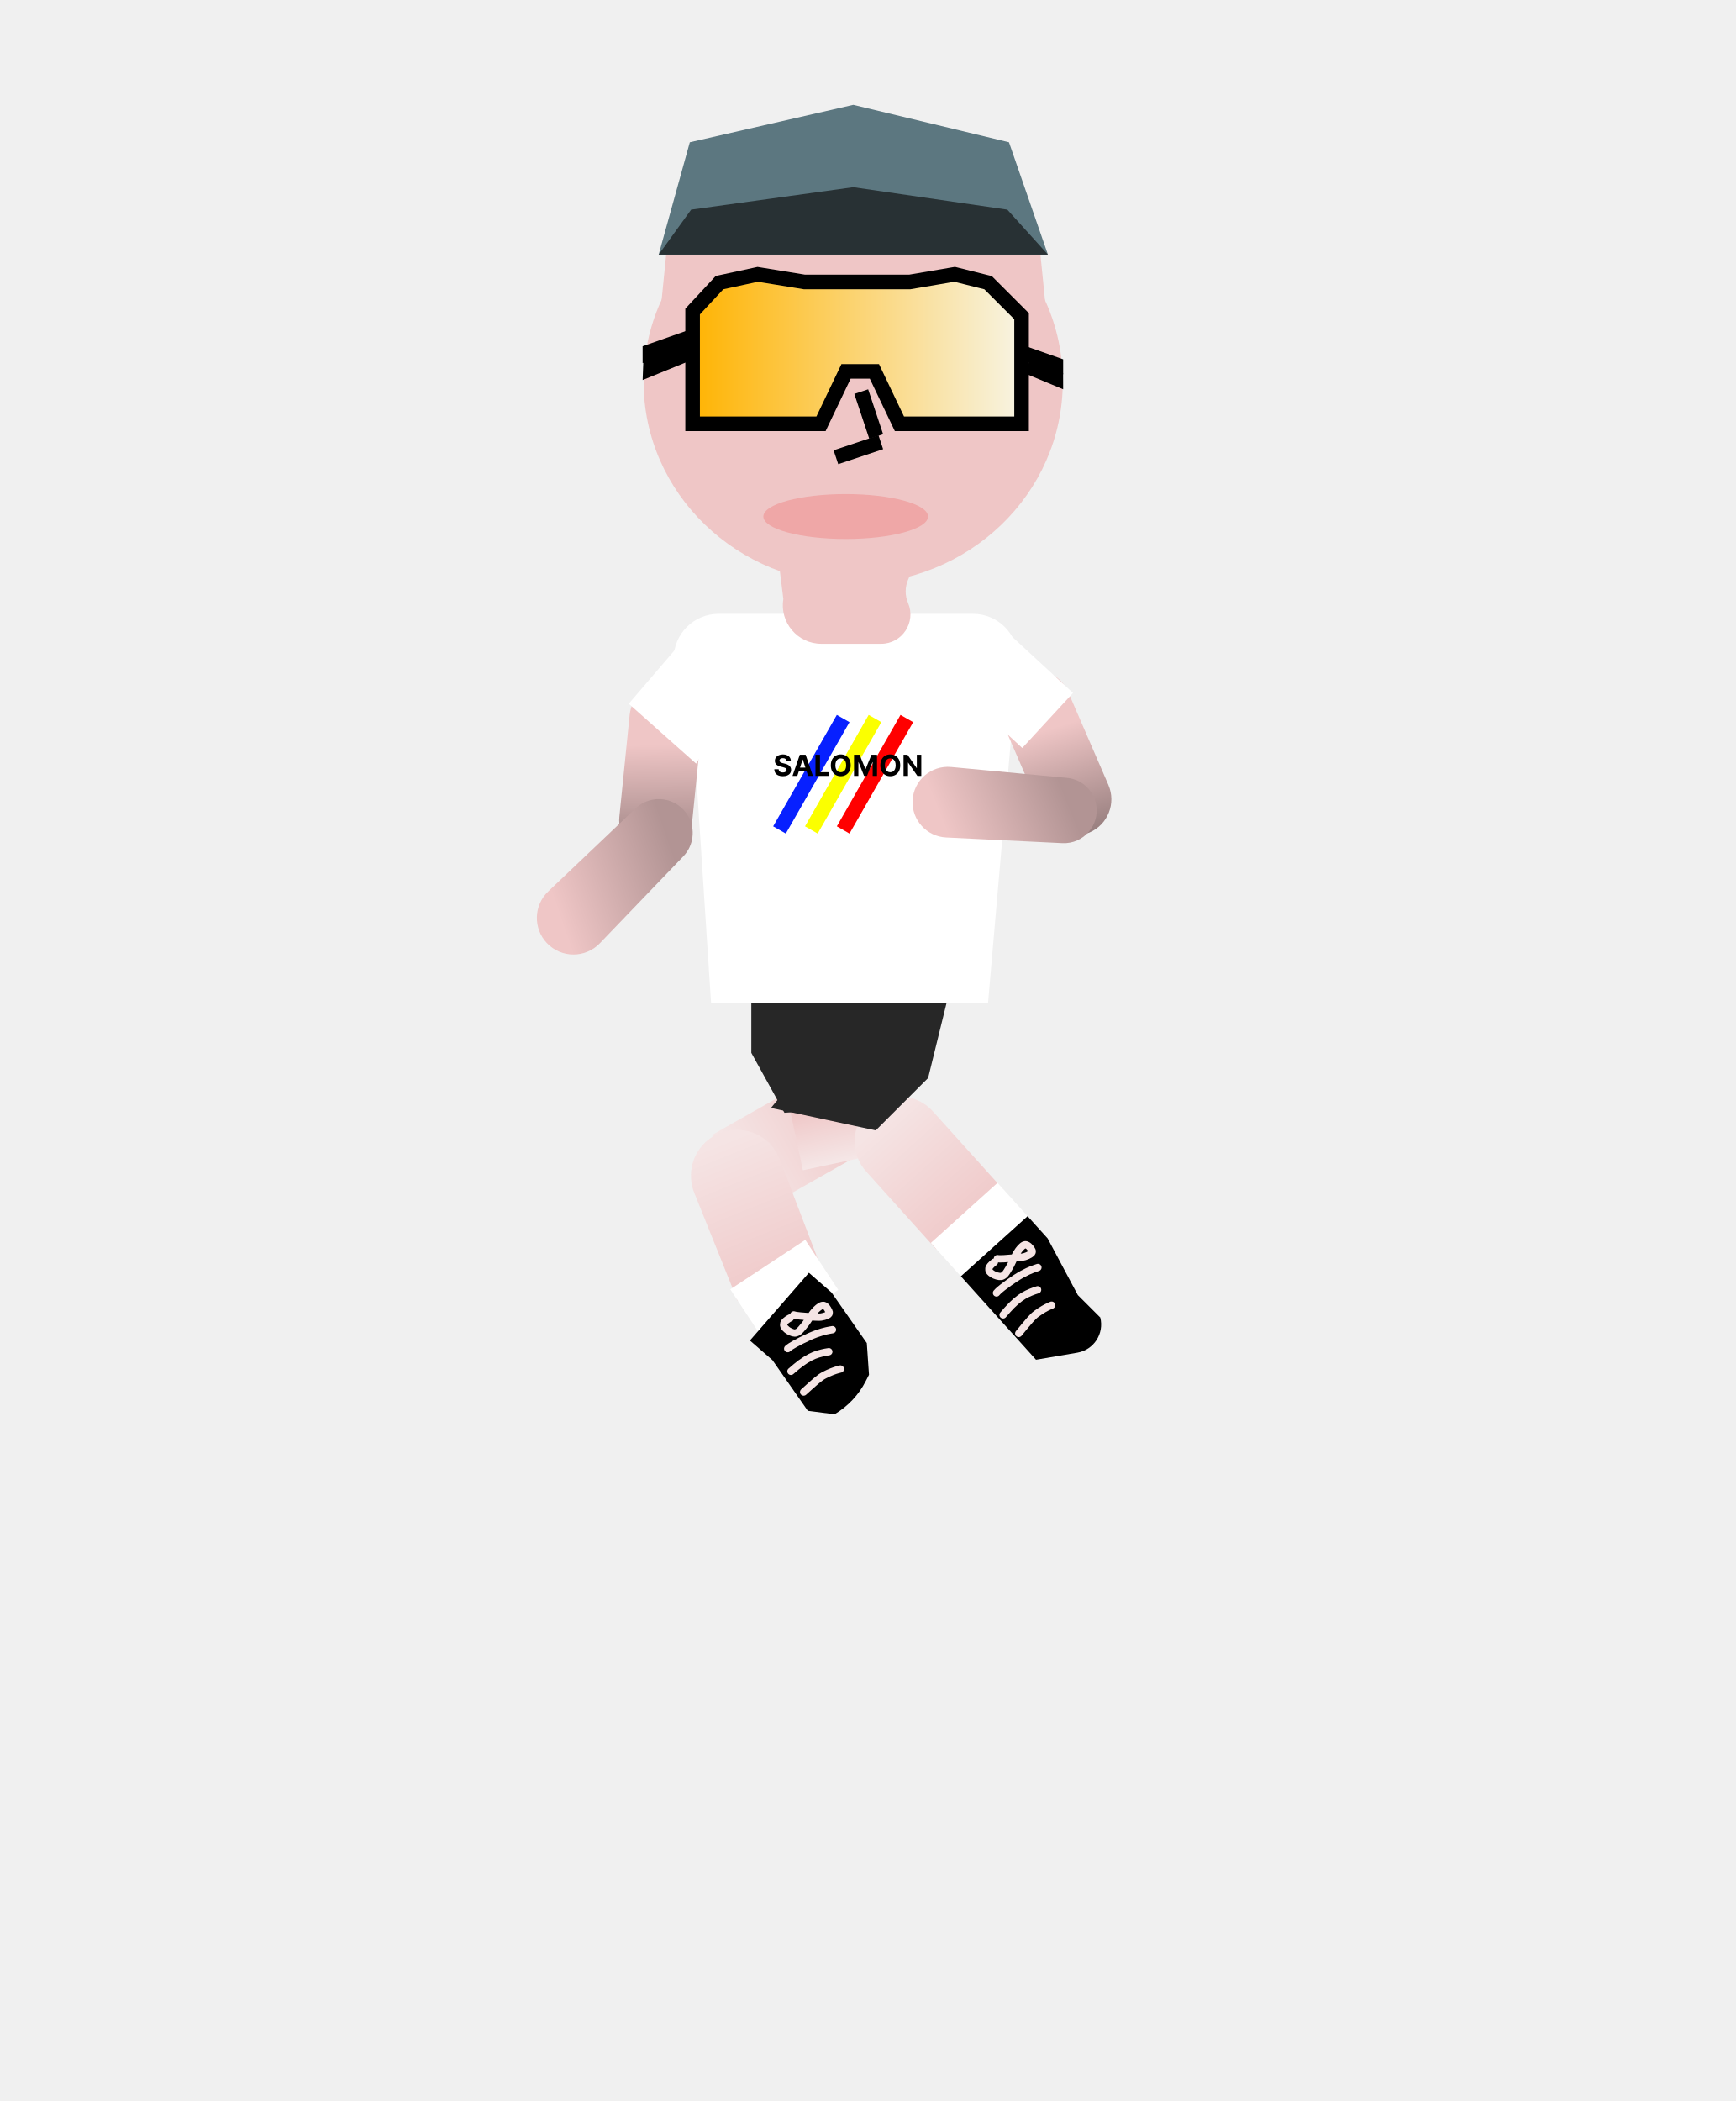
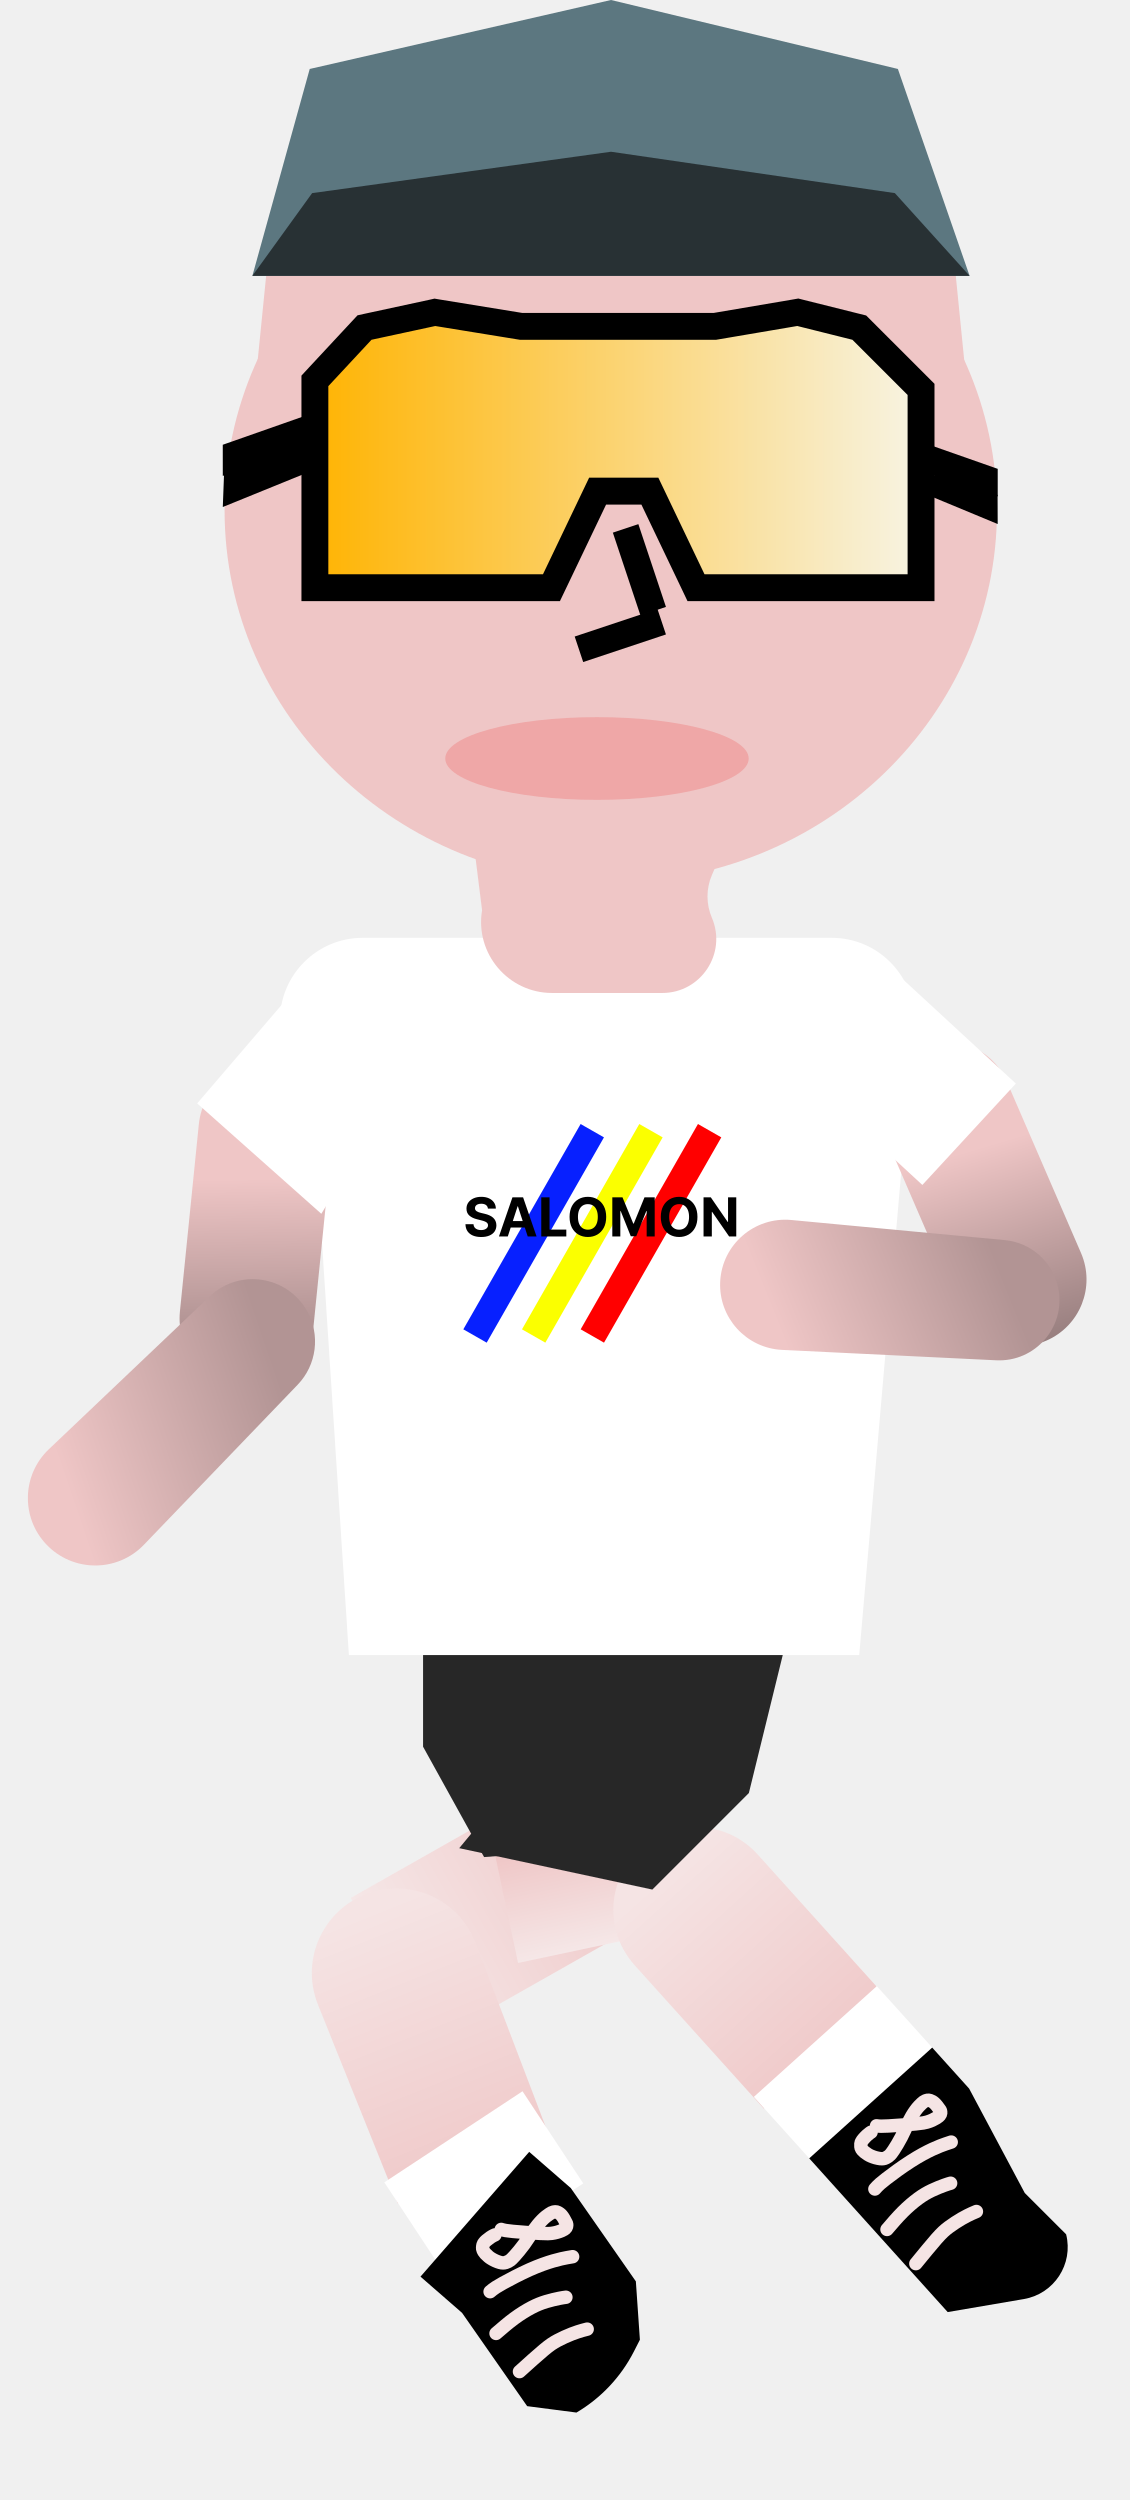
- <svg xmlns="http://www.w3.org/2000/svg" width="119" height="144" viewBox="0 0 119 144" fill="none">
-   <path d="M69.781 45.151C69.781 43.451 68.402 42.072 66.702 42.072H49.257C47.557 42.072 46.178 43.451 46.178 45.151C46.178 46.851 47.557 48.229 49.257 48.229H66.702C68.402 48.229 69.781 46.851 69.781 45.151Z" fill="white" />
-   <rect width="6.157" height="9.997" transform="matrix(-0.49294 -0.870064 -0.870064 0.49294 60.5442 78.2168)" fill="url(#paint0_linear_166_1121)" />
-   <rect width="6.157" height="4.105" transform="matrix(-0.978148 0.207912 0.207912 0.978148 60.2053 74.9121)" fill="url(#paint1_linear_166_1121)" />
-   <path d="M63.948 76.17C62.81 74.907 60.863 74.805 59.6 75.943C58.337 77.081 58.235 79.028 59.373 80.291L64.18 85.628L68.755 81.508L63.948 76.17Z" fill="url(#paint2_linear_166_1121)" />
-   <path d="M53.454 79.462C52.9 78.009 51.367 77.178 49.847 77.507C47.941 77.92 46.865 79.948 47.592 81.758L50.562 89.15L56.277 86.86L53.454 79.462Z" fill="url(#paint3_linear_166_1121)" />
-   <path d="M65.135 67.728L58.587 69.001L52.847 75.938L60.031 77.477L63.622 73.886L65.135 67.728Z" fill="#272727" />
-   <path d="M60.443 72.162L60.443 68.056L51.502 66.004L51.502 72.162L53.773 76.268L60.442 75.755L56.439 71.835L60.443 72.162Z" fill="#272727" />
-   <path d="M69.781 45.152H47.205L48.744 68.754H50.277H66.695H67.728L69.781 45.152Z" fill="white" />
-   <line x1="57.798" y1="49.248" x2="53.434" y2="56.884" stroke="#0720FF" />
-   <line x1="62.163" y1="49.248" x2="57.799" y2="56.884" stroke="#FF0000" />
-   <line x1="59.981" y1="49.248" x2="55.617" y2="56.884" stroke="#FBFF00" />
-   <path d="M53.916 52.145C53.91 52.088 53.886 52.044 53.843 52.012C53.799 51.98 53.741 51.964 53.667 51.964C53.617 51.964 53.575 51.971 53.54 51.986C53.505 51.999 53.479 52.019 53.46 52.043C53.442 52.068 53.433 52.096 53.433 52.127C53.432 52.153 53.438 52.176 53.45 52.195C53.462 52.215 53.479 52.231 53.5 52.246C53.522 52.259 53.546 52.271 53.574 52.282C53.602 52.292 53.632 52.3 53.664 52.307L53.794 52.339C53.858 52.353 53.916 52.372 53.969 52.395C54.022 52.419 54.068 52.448 54.107 52.483C54.146 52.517 54.176 52.558 54.197 52.605C54.219 52.652 54.23 52.706 54.23 52.766C54.23 52.855 54.207 52.932 54.162 52.998C54.118 53.063 54.053 53.113 53.969 53.149C53.885 53.184 53.784 53.202 53.666 53.202C53.548 53.202 53.446 53.184 53.359 53.148C53.272 53.112 53.205 53.059 53.156 52.989C53.108 52.917 53.082 52.83 53.08 52.725H53.377C53.381 52.774 53.395 52.815 53.419 52.847C53.444 52.879 53.478 52.904 53.519 52.92C53.562 52.936 53.609 52.944 53.662 52.944C53.714 52.944 53.759 52.937 53.798 52.922C53.837 52.907 53.867 52.886 53.888 52.858C53.909 52.831 53.92 52.8 53.92 52.765C53.92 52.733 53.91 52.705 53.891 52.683C53.872 52.661 53.844 52.642 53.807 52.626C53.771 52.611 53.726 52.596 53.673 52.584L53.514 52.544C53.392 52.514 53.295 52.467 53.224 52.404C53.153 52.34 53.118 52.255 53.118 52.148C53.118 52.059 53.141 51.983 53.188 51.917C53.236 51.851 53.302 51.8 53.385 51.763C53.468 51.726 53.563 51.707 53.669 51.707C53.777 51.707 53.871 51.726 53.952 51.763C54.033 51.8 54.096 51.851 54.141 51.917C54.186 51.983 54.209 52.059 54.21 52.145H53.916ZM54.655 53.182H54.325L54.827 51.727H55.224L55.725 53.182H55.395L55.031 52.059H55.02L54.655 53.182ZM54.634 52.61H55.413V52.85H54.634V52.61ZM55.9 53.182V51.727H56.208V52.928H56.831V53.182H55.9ZM58.315 52.454C58.315 52.613 58.285 52.748 58.225 52.859C58.165 52.971 58.084 53.056 57.98 53.114C57.878 53.172 57.762 53.202 57.634 53.202C57.505 53.202 57.389 53.172 57.286 53.114C57.183 53.055 57.102 52.97 57.042 52.858C56.983 52.747 56.953 52.612 56.953 52.454C56.953 52.296 56.983 52.161 57.042 52.05C57.102 51.938 57.183 51.853 57.286 51.795C57.389 51.737 57.505 51.707 57.634 51.707C57.762 51.707 57.878 51.737 57.98 51.795C58.084 51.853 58.165 51.938 58.225 52.05C58.285 52.161 58.315 52.296 58.315 52.454ZM58.003 52.454C58.003 52.352 57.988 52.265 57.957 52.194C57.927 52.124 57.884 52.07 57.828 52.034C57.773 51.998 57.708 51.979 57.634 51.979C57.559 51.979 57.495 51.998 57.439 52.034C57.384 52.07 57.341 52.124 57.31 52.194C57.28 52.265 57.264 52.352 57.264 52.454C57.264 52.557 57.28 52.644 57.31 52.714C57.341 52.785 57.384 52.838 57.439 52.875C57.495 52.911 57.559 52.929 57.634 52.929C57.708 52.929 57.773 52.911 57.828 52.875C57.884 52.838 57.927 52.785 57.957 52.714C57.988 52.644 58.003 52.557 58.003 52.454ZM58.543 51.727H58.922L59.322 52.704H59.34L59.74 51.727H60.119V53.182H59.821V52.235H59.809L59.433 53.175H59.229L58.853 52.231H58.841V53.182H58.543V51.727ZM61.709 52.454C61.709 52.613 61.679 52.748 61.619 52.859C61.559 52.971 61.478 53.056 61.375 53.114C61.272 53.172 61.157 53.202 61.028 53.202C60.899 53.202 60.783 53.172 60.68 53.114C60.578 53.055 60.496 52.97 60.437 52.858C60.377 52.747 60.347 52.612 60.347 52.454C60.347 52.296 60.377 52.161 60.437 52.05C60.496 51.938 60.578 51.853 60.68 51.795C60.783 51.737 60.899 51.707 61.028 51.707C61.157 51.707 61.272 51.737 61.375 51.795C61.478 51.853 61.559 51.938 61.619 52.05C61.679 52.161 61.709 52.296 61.709 52.454ZM61.398 52.454C61.398 52.352 61.382 52.265 61.351 52.194C61.321 52.124 61.278 52.07 61.223 52.034C61.167 51.998 61.103 51.979 61.028 51.979C60.954 51.979 60.889 51.998 60.834 52.034C60.778 52.07 60.735 52.124 60.704 52.194C60.674 52.265 60.659 52.352 60.659 52.454C60.659 52.557 60.674 52.644 60.704 52.714C60.735 52.785 60.778 52.838 60.834 52.875C60.889 52.911 60.954 52.929 61.028 52.929C61.103 52.929 61.167 52.911 61.223 52.875C61.278 52.838 61.321 52.785 61.351 52.714C61.382 52.644 61.398 52.557 61.398 52.454ZM63.154 51.727V53.182H62.888L62.255 52.266H62.245V53.182H61.937V51.727H62.207L62.835 52.642H62.848V51.727H63.154Z" fill="black" />
-   <path d="M63.446 36.941H53.184L53.697 41.046C53.429 42.658 54.671 44.125 56.305 44.125H60.399C61.842 44.125 62.814 42.65 62.246 41.324C62.029 40.819 62.029 40.247 62.246 39.742L63.446 36.941Z" fill="#EFC6C6" />
-   <path d="M71.32 17.445H45.665L45.152 22.576H71.833L71.32 17.445Z" fill="#EFC6C6" />
-   <ellipse cx="14.367" cy="13.853" rx="14.367" ry="13.853" transform="matrix(-1 0 0 1 72.8527 12.3145)" fill="#EFC6C6" />
-   <path d="M47.478 29.048H56.279L56.414 28.764L57.995 25.456H59.94L61.52 28.764L61.656 29.048H70.028V21.671L67.731 19.374L67.597 19.341L65.544 18.827L65.443 18.802L65.339 18.819L62.362 19.325H55.144L52.034 18.819L51.942 18.804L51.849 18.824L49.477 19.337L49.323 19.37L49.216 19.485L47.611 21.211L47.478 21.355V29.048Z" fill="url(#paint4_linear_166_1121)" stroke="black" />
-   <path d="M72.879 24.627L69.964 23.602L69.634 24.574L72.879 25.653L72.879 24.627Z" fill="black" />
-   <path d="M72.875 25.597L70.598 24.625L70.268 25.597L72.879 26.68L72.875 25.597Z" fill="black" />
-   <path d="M44.051 23.731L47.344 22.573L47.717 23.671L44.052 24.89L44.051 23.731Z" fill="black" />
-   <path d="M44.099 24.809L46.971 23.61L47.343 24.708L44.052 26.047L44.099 24.809Z" fill="black" />
-   <line y1="-0.5" x2="3.245" y2="-0.5" transform="matrix(0.316228 0.948683 0.948683 -0.316228 59.5114 26.6836)" stroke="black" />
-   <line y1="-0.5" x2="3.245" y2="-0.5" transform="matrix(-0.948683 0.316228 0.316228 0.948683 60.5378 30.7871)" stroke="black" />
-   <ellipse cx="5.644" cy="1.539" rx="5.644" ry="1.539" transform="matrix(-1 0 0 1 63.6164 33.8633)" fill="#EFA7A7" />
-   <path d="M69.165 9.751L58.492 7.186L47.286 9.751L45.152 17.447H71.833L69.165 9.751Z" fill="#5C7780" />
-   <path d="M69.053 14.369L58.492 12.83L47.376 14.369L45.152 17.448H71.833L69.053 14.369Z" fill="#283134" />
-   <rect width="6.157" height="4.105" transform="matrix(-0.743028 0.66926 0.66926 0.743028 68.382 81.0684)" fill="white" />
-   <path d="M71.816 84.88L70.442 83.356L65.867 87.476L67.241 89.001L71.018 93.195L73.852 92.711C74.977 92.519 75.701 91.41 75.424 90.302L73.885 88.765L71.816 84.88Z" fill="black" />
-   <path d="M72.087 89.454C72.043 89.471 72 89.489 71.914 89.528C71.828 89.567 71.701 89.628 71.545 89.718C71.39 89.807 71.21 89.924 71.061 90.035C70.912 90.145 70.801 90.245 70.605 90.468C70.408 90.691 70.129 91.033 69.834 91.392" stroke="#F5E4E4" stroke-width="0.5" stroke-linecap="round" />
-   <path d="M71.127 88.401C71.069 88.418 71.01 88.434 70.891 88.478C70.771 88.521 70.592 88.591 70.424 88.671C70.256 88.751 70.104 88.839 69.924 88.97C69.745 89.101 69.542 89.273 69.345 89.471C69.147 89.668 68.961 89.887 68.761 90.12" stroke="#F5E4E4" stroke-width="0.5" stroke-linecap="round" />
-   <path d="M71.149 86.87C71.099 86.886 71.049 86.902 70.942 86.94C70.836 86.977 70.674 87.035 70.454 87.137C70.235 87.239 69.962 87.382 69.641 87.588C69.32 87.794 68.96 88.057 68.738 88.229C68.515 88.401 68.442 88.475 68.394 88.524C68.347 88.573 68.329 88.594 68.31 88.617" stroke="#F5E4E4" stroke-width="0.5" stroke-linecap="round" />
-   <path d="M68.373 86.266C68.384 86.267 68.395 86.269 68.436 86.274C68.476 86.279 68.546 86.286 68.814 86.272C69.081 86.257 69.544 86.221 69.821 86.194C70.098 86.167 70.175 86.15 70.247 86.129C70.319 86.108 70.382 86.084 70.443 86.056C70.504 86.028 70.56 85.998 70.602 85.972C70.672 85.928 70.705 85.895 70.723 85.874C70.767 85.82 70.763 85.763 70.751 85.713C70.748 85.701 70.743 85.693 70.719 85.658C70.695 85.624 70.65 85.562 70.613 85.516C70.576 85.47 70.548 85.441 70.52 85.416C70.468 85.37 70.412 85.342 70.36 85.324C70.288 85.299 70.241 85.32 70.174 85.345C70.148 85.355 70.114 85.38 70.054 85.433C69.994 85.487 69.91 85.571 69.821 85.693C69.731 85.816 69.638 85.975 69.552 86.146C69.467 86.317 69.392 86.496 69.296 86.682C69.2 86.868 69.085 87.055 69.009 87.17C68.933 87.285 68.9 87.322 68.875 87.348C68.836 87.389 68.786 87.421 68.721 87.456C68.689 87.473 68.656 87.481 68.623 87.487C68.589 87.492 68.555 87.492 68.505 87.486C68.456 87.48 68.393 87.468 68.332 87.451C68.271 87.434 68.215 87.412 68.17 87.394C68.125 87.374 68.093 87.358 68.051 87.332C68.01 87.306 67.959 87.271 67.924 87.243C67.867 87.198 67.837 87.156 67.816 87.123C67.786 87.078 67.783 87.002 67.789 86.928C67.79 86.906 67.802 86.88 67.817 86.852C67.832 86.824 67.852 86.794 67.887 86.754C67.922 86.713 67.971 86.661 68.016 86.62C68.061 86.579 68.1 86.549 68.124 86.532C68.149 86.514 68.159 86.508 68.168 86.503" stroke="#F5E4E4" stroke-width="0.5" stroke-linecap="round" />
-   <rect width="6.157" height="4.105" transform="matrix(-0.834958 0.550313 0.550313 0.834958 55.2019 84.9805)" fill="white" />
-   <path d="M56.998 88.583L55.45 87.234L51.406 91.877L52.953 93.225L55.374 96.695L57.208 96.932C58.121 96.395 58.862 95.608 59.344 94.664L59.568 94.225L59.419 92.053L56.998 88.583Z" fill="black" />
-   <path d="M57.607 93.83C57.561 93.841 57.516 93.851 57.425 93.877C57.334 93.903 57.199 93.944 57.032 94.01C56.865 94.075 56.669 94.163 56.506 94.25C56.342 94.337 56.217 94.42 55.989 94.61C55.761 94.801 55.435 95.097 55.089 95.409" stroke="#F5E4E4" stroke-width="0.5" stroke-linecap="round" />
-   <path d="M56.815 92.644C56.755 92.651 56.694 92.659 56.57 92.684C56.445 92.709 56.257 92.751 56.079 92.805C55.901 92.859 55.737 92.923 55.54 93.026C55.343 93.128 55.117 93.268 54.892 93.434C54.667 93.6 54.45 93.788 54.218 93.989" stroke="#F5E4E4" stroke-width="0.5" stroke-linecap="round" />
-   <path d="M57.065 91.134C57.013 91.143 56.961 91.151 56.85 91.172C56.739 91.193 56.571 91.226 56.338 91.294C56.106 91.361 55.815 91.463 55.467 91.618C55.119 91.773 54.723 91.979 54.477 92.116C54.232 92.253 54.148 92.315 54.094 92.356C54.04 92.397 54.018 92.416 53.996 92.435" stroke="#F5E4E4" stroke-width="0.5" stroke-linecap="round" />
-   <path d="M54.411 90.121C54.422 90.124 54.432 90.128 54.472 90.139C54.512 90.15 54.58 90.167 54.846 90.193C55.113 90.219 55.576 90.253 55.854 90.267C56.132 90.282 56.211 90.277 56.285 90.267C56.359 90.257 56.425 90.243 56.489 90.224C56.554 90.206 56.614 90.184 56.659 90.165C56.735 90.132 56.773 90.104 56.793 90.086C56.846 90.04 56.85 89.983 56.845 89.931C56.844 89.919 56.841 89.91 56.822 89.873C56.803 89.834 56.768 89.767 56.738 89.716C56.709 89.664 56.685 89.631 56.661 89.603C56.617 89.55 56.566 89.513 56.517 89.488C56.449 89.453 56.4 89.466 56.33 89.481C56.303 89.486 56.265 89.506 56.198 89.55C56.131 89.594 56.036 89.665 55.929 89.772C55.822 89.88 55.706 90.023 55.595 90.18C55.485 90.336 55.385 90.502 55.262 90.671C55.139 90.84 54.997 91.008 54.905 91.11C54.812 91.212 54.774 91.244 54.745 91.266C54.701 91.301 54.647 91.326 54.577 91.35C54.543 91.362 54.51 91.365 54.475 91.366C54.441 91.366 54.407 91.361 54.359 91.348C54.311 91.334 54.251 91.313 54.193 91.287C54.136 91.261 54.083 91.231 54.041 91.206C54 91.18 53.971 91.159 53.933 91.128C53.896 91.096 53.852 91.053 53.821 91.02C53.772 90.967 53.748 90.921 53.732 90.885C53.71 90.836 53.718 90.761 53.734 90.688C53.74 90.666 53.755 90.643 53.774 90.618C53.792 90.592 53.817 90.566 53.858 90.531C53.898 90.495 53.955 90.452 54.005 90.418C54.056 90.384 54.099 90.361 54.126 90.347C54.153 90.333 54.163 90.329 54.174 90.325" stroke="#F5E4E4" stroke-width="0.5" stroke-linecap="round" />
-   <rect x="72.236" y="45.15" width="11.902" height="4.958" rx="2.479" transform="rotate(66.5957 72.236 45.1504)" fill="url(#paint5_linear_166_1121)" />
-   <path d="M73.144 53.317C74.13 53.41 74.939 54.139 75.133 55.11C75.419 56.541 74.283 57.86 72.826 57.789L64.858 57.401C63.522 57.336 62.491 56.2 62.556 54.864C62.623 53.485 63.828 52.44 65.203 52.57L73.144 53.317Z" fill="url(#paint6_linear_166_1121)" />
-   <rect width="6.486" height="5.131" transform="matrix(-0.735019 -0.678046 -0.678046 0.735019 73.5554 47.4941)" fill="white" />
-   <rect width="12.004" height="5" rx="2.5" transform="matrix(-0.10054 0.994933 0.994933 0.10054 43.4128 46.5176)" fill="url(#paint7_linear_166_1121)" />
-   <path d="M46.837 58.698C47.547 57.959 47.688 56.842 47.184 55.95C46.442 54.635 44.66 54.368 43.565 55.409L37.582 61.097C36.578 62.051 36.538 63.638 37.492 64.642C38.477 65.678 40.127 65.682 41.117 64.652L46.837 58.698Z" fill="url(#paint8_linear_166_1121)" />
-   <path d="M47.461 43.145L43.1 48.233L47.718 52.338L51.31 46.443L47.461 43.145Z" fill="white" />
+ <svg xmlns="http://www.w3.org/2000/svg" width="42" height="93" viewBox="0 0 42 93" fill="none">
+   <path d="M34.016 37.965C34.016 36.265 32.638 34.887 30.937 34.887H13.492C11.792 34.887 10.414 36.265 10.414 37.965C10.414 39.666 11.792 41.044 13.492 41.044H30.937C32.638 41.044 34.016 39.666 34.016 37.965Z" fill="white" />
+   <rect width="6.157" height="9.997" transform="matrix(-0.49294 -0.870064 -0.870064 0.49294 24.7795 71.0312)" fill="url(#paint0_linear_166_1121)" />
+   <rect width="6.157" height="4.105" transform="matrix(-0.978148 0.207912 0.207912 0.978148 24.4406 67.7266)" fill="url(#paint1_linear_166_1121)" />
+   <path d="M28.183 68.985C27.045 67.721 25.099 67.62 23.835 68.757C22.572 69.895 22.47 71.842 23.608 73.105L28.415 78.443L32.99 74.322L28.183 68.985Z" fill="url(#paint2_linear_166_1121)" />
+   <path d="M17.69 72.276C17.135 70.823 15.602 69.993 14.082 70.322C12.177 70.735 11.101 72.763 11.828 74.572L14.797 81.964L20.512 79.674L17.69 72.276Z" fill="url(#paint3_linear_166_1121)" />
+   <path d="M29.37 60.543L22.823 61.816L17.083 68.752L24.267 70.292L27.858 66.7L29.37 60.543Z" fill="#272727" />
+   <path d="M24.679 64.977L24.679 60.871L15.738 58.818L15.738 64.977L18.008 69.083L24.678 68.57L20.675 64.649L24.679 64.977Z" fill="#272727" />
+   <path d="M34.016 37.967H11.44L12.979 61.569H14.512H30.931H31.963L34.016 37.967Z" fill="white" />
+   <line x1="22.033" y1="42.062" x2="17.67" y2="49.699" stroke="#0720FF" />
+   <line x1="26.398" y1="42.062" x2="22.035" y2="49.699" stroke="#FF0000" />
+   <line x1="24.216" y1="42.062" x2="19.852" y2="49.699" stroke="#FBFF00" />
+   <path d="M18.151 44.96C18.145 44.903 18.121 44.858 18.078 44.826C18.035 44.795 17.976 44.779 17.902 44.779C17.852 44.779 17.81 44.786 17.775 44.8C17.741 44.814 17.714 44.833 17.696 44.858C17.678 44.882 17.669 44.91 17.669 44.941C17.668 44.967 17.673 44.99 17.685 45.01C17.697 45.029 17.714 45.046 17.735 45.06C17.757 45.074 17.782 45.086 17.809 45.096C17.837 45.106 17.867 45.115 17.899 45.122L18.03 45.153C18.093 45.167 18.151 45.186 18.204 45.21C18.257 45.233 18.303 45.263 18.342 45.297C18.381 45.332 18.411 45.373 18.432 45.419C18.454 45.466 18.465 45.52 18.466 45.581C18.465 45.67 18.442 45.747 18.398 45.812C18.353 45.877 18.289 45.927 18.204 45.963C18.12 45.999 18.019 46.017 17.901 46.017C17.784 46.017 17.681 45.999 17.594 45.963C17.508 45.927 17.44 45.873 17.391 45.803C17.343 45.732 17.317 45.644 17.315 45.539H17.613C17.616 45.588 17.63 45.629 17.655 45.662C17.68 45.694 17.713 45.718 17.755 45.735C17.797 45.751 17.844 45.759 17.898 45.759C17.95 45.759 17.995 45.751 18.033 45.736C18.072 45.721 18.102 45.7 18.123 45.673C18.145 45.646 18.155 45.615 18.155 45.58C18.155 45.547 18.146 45.52 18.126 45.498C18.107 45.475 18.079 45.456 18.042 45.441C18.006 45.425 17.961 45.411 17.908 45.398L17.75 45.358C17.627 45.328 17.53 45.282 17.459 45.218C17.388 45.155 17.353 45.069 17.353 44.962C17.353 44.874 17.376 44.797 17.424 44.731C17.472 44.665 17.537 44.614 17.62 44.577C17.704 44.54 17.799 44.522 17.905 44.522C18.012 44.522 18.107 44.54 18.187 44.577C18.268 44.614 18.331 44.665 18.376 44.731C18.421 44.797 18.444 44.873 18.446 44.96H18.151ZM18.89 45.996H18.561L19.063 44.541H19.459L19.96 45.996H19.631L19.266 44.874H19.255L18.89 45.996ZM18.869 45.424H19.648V45.664H18.869V45.424ZM20.135 45.996V44.541H20.443V45.742H21.067V45.996H20.135ZM22.55 45.269C22.55 45.427 22.52 45.562 22.46 45.674C22.4 45.785 22.319 45.87 22.216 45.929C22.113 45.987 21.997 46.016 21.869 46.016C21.74 46.016 21.624 45.987 21.521 45.928C21.418 45.869 21.337 45.784 21.277 45.673C21.218 45.562 21.188 45.427 21.188 45.269C21.188 45.11 21.218 44.975 21.277 44.864C21.337 44.753 21.418 44.668 21.521 44.61C21.624 44.551 21.74 44.522 21.869 44.522C21.997 44.522 22.113 44.551 22.216 44.61C22.319 44.668 22.4 44.753 22.46 44.864C22.52 44.975 22.55 45.11 22.55 45.269ZM22.238 45.269C22.238 45.166 22.223 45.079 22.192 45.009C22.162 44.938 22.119 44.885 22.064 44.848C22.008 44.812 21.943 44.794 21.869 44.794C21.795 44.794 21.73 44.812 21.674 44.848C21.619 44.885 21.576 44.938 21.545 45.009C21.515 45.079 21.5 45.166 21.5 45.269C21.5 45.372 21.515 45.458 21.545 45.529C21.576 45.599 21.619 45.653 21.674 45.689C21.73 45.726 21.795 45.744 21.869 45.744C21.943 45.744 22.008 45.726 22.064 45.689C22.119 45.653 22.162 45.599 22.192 45.529C22.223 45.458 22.238 45.372 22.238 45.269ZM22.778 44.541H23.157L23.558 45.519H23.575L23.975 44.541H24.355V45.996H24.056V45.049H24.044L23.668 45.989H23.465L23.088 45.046H23.076V45.996H22.778V44.541ZM25.945 45.269C25.945 45.427 25.915 45.562 25.855 45.674C25.795 45.785 25.713 45.87 25.61 45.929C25.507 45.987 25.392 46.016 25.264 46.016C25.134 46.016 25.018 45.987 24.916 45.928C24.813 45.869 24.732 45.784 24.672 45.673C24.612 45.562 24.582 45.427 24.582 45.269C24.582 45.11 24.612 44.975 24.672 44.864C24.732 44.753 24.813 44.668 24.916 44.61C25.018 44.551 25.134 44.522 25.264 44.522C25.392 44.522 25.507 44.551 25.61 44.61C25.713 44.668 25.795 44.753 25.855 44.864C25.915 44.975 25.945 45.11 25.945 45.269ZM25.633 45.269C25.633 45.166 25.617 45.079 25.587 45.009C25.556 44.938 25.514 44.885 25.458 44.848C25.403 44.812 25.338 44.794 25.264 44.794C25.189 44.794 25.124 44.812 25.069 44.848C25.014 44.885 24.971 44.938 24.94 45.009C24.909 45.079 24.894 45.166 24.894 45.269C24.894 45.372 24.909 45.458 24.94 45.529C24.971 45.599 25.014 45.653 25.069 45.689C25.124 45.726 25.189 45.744 25.264 45.744C25.338 45.744 25.403 45.726 25.458 45.689C25.514 45.653 25.556 45.599 25.587 45.529C25.617 45.458 25.633 45.372 25.633 45.269ZM27.389 44.541V45.996H27.123L26.491 45.081H26.48V45.996H26.172V44.541H26.442L27.07 45.456H27.083V44.541H27.389Z" fill="black" />
+   <path d="M27.681 29.756H17.419L17.933 33.861C17.664 35.472 18.907 36.939 20.54 36.939H24.635C26.077 36.939 27.049 35.465 26.481 34.139C26.265 33.633 26.265 33.062 26.481 32.556L27.681 29.756Z" fill="#EFC6C6" />
+   <path d="M35.555 10.26H9.901L9.387 15.391H36.068L35.555 10.26Z" fill="#EFC6C6" />
+   <ellipse cx="14.367" cy="13.853" rx="14.367" ry="13.853" transform="matrix(-1 0 0 1 37.0881 5.12891)" fill="#EFC6C6" />
+   <path d="M11.714 21.862H20.514L20.65 21.578L22.231 18.27H24.175L25.756 21.578L25.891 21.862H34.263V14.485L31.966 12.188L31.833 12.155L29.78 11.642L29.678 11.616L29.575 11.634L26.598 12.14H19.38L16.27 11.634L16.177 11.618L16.085 11.639L13.713 12.151L13.559 12.185L13.452 12.3L11.847 14.025L11.714 14.169V21.862Z" fill="url(#paint4_linear_166_1121)" stroke="black" />
+   <path d="M37.115 17.441L34.2 16.417L33.87 17.389L37.115 18.468L37.115 17.441Z" fill="black" />
+   <path d="M37.11 18.411L34.833 17.439L34.504 18.411L37.114 19.494L37.11 18.411Z" fill="black" />
+   <path d="M8.287 16.545L11.58 15.388L11.952 16.485L8.288 17.704L8.287 16.545Z" fill="black" />
+   <path d="M8.335 17.624L11.206 16.425L11.579 17.522L8.288 18.861L8.335 17.624Z" fill="black" />
+   <line y1="-0.5" x2="3.245" y2="-0.5" transform="matrix(0.316228 0.948683 0.948683 -0.316228 23.7468 19.498)" stroke="black" />
+   <line y1="-0.5" x2="3.245" y2="-0.5" transform="matrix(-0.948683 0.316228 0.316228 0.948683 24.7731 23.6016)" stroke="black" />
+   <ellipse cx="5.644" cy="1.539" rx="5.644" ry="1.539" transform="matrix(-1 0 0 1 27.8517 26.6777)" fill="#EFA7A7" />
+   <path d="M33.401 2.565L22.728 0L11.522 2.565L9.388 10.262H36.069L33.401 2.565Z" fill="#5C7780" />
+   <path d="M33.289 7.184L22.728 5.645L11.611 7.184L9.388 10.262H36.069L33.289 7.184Z" fill="#283134" />
+   <rect width="6.157" height="4.105" transform="matrix(-0.743028 0.66926 0.66926 0.743028 32.6179 73.8828)" fill="white" />
+   <path d="M36.051 77.695L34.678 76.17L30.103 80.291L31.477 81.816L35.254 86.009L38.088 85.525C39.213 85.333 39.937 84.224 39.66 83.117L38.121 81.579L36.051 77.695Z" fill="black" />
+   <path d="M36.322 82.268C36.279 82.286 36.236 82.303 36.15 82.342C36.064 82.382 35.937 82.442 35.781 82.532C35.626 82.622 35.445 82.739 35.297 82.849C35.148 82.959 35.037 83.06 34.84 83.282C34.644 83.505 34.365 83.847 34.07 84.207" stroke="#F5E4E4" stroke-width="0.5" stroke-linecap="round" />
+   <path d="M35.363 81.216C35.305 81.232 35.246 81.249 35.127 81.292C35.007 81.335 34.828 81.405 34.66 81.485C34.492 81.565 34.34 81.653 34.16 81.784C33.981 81.916 33.778 82.087 33.581 82.285C33.383 82.483 33.197 82.702 32.997 82.935" stroke="#F5E4E4" stroke-width="0.5" stroke-linecap="round" />
+   <path d="M35.385 79.685C35.335 79.701 35.285 79.717 35.178 79.754C35.072 79.791 34.91 79.849 34.69 79.951C34.471 80.053 34.198 80.197 33.877 80.403C33.556 80.608 33.196 80.871 32.974 81.044C32.751 81.216 32.677 81.289 32.63 81.338C32.583 81.387 32.565 81.409 32.546 81.431" stroke="#F5E4E4" stroke-width="0.5" stroke-linecap="round" />
+   <path d="M32.608 79.08C32.62 79.082 32.631 79.084 32.671 79.089C32.712 79.093 32.782 79.101 33.05 79.086C33.317 79.072 33.78 79.036 34.057 79.009C34.334 78.981 34.411 78.964 34.483 78.943C34.554 78.923 34.618 78.898 34.679 78.871C34.739 78.843 34.796 78.812 34.838 78.786C34.908 78.743 34.941 78.709 34.958 78.688C35.003 78.635 34.999 78.578 34.986 78.527C34.984 78.515 34.979 78.508 34.955 78.473C34.931 78.438 34.886 78.376 34.849 78.33C34.812 78.284 34.783 78.255 34.756 78.231C34.704 78.184 34.647 78.156 34.596 78.139C34.523 78.114 34.477 78.134 34.41 78.159C34.383 78.169 34.349 78.194 34.289 78.248C34.23 78.301 34.146 78.385 34.057 78.508C33.967 78.63 33.874 78.789 33.788 78.96C33.703 79.132 33.628 79.311 33.532 79.496C33.436 79.682 33.321 79.869 33.245 79.984C33.169 80.099 33.135 80.136 33.111 80.162C33.072 80.204 33.022 80.236 32.957 80.27C32.925 80.287 32.892 80.296 32.859 80.301C32.825 80.306 32.791 80.307 32.741 80.301C32.692 80.294 32.628 80.282 32.568 80.266C32.507 80.249 32.45 80.227 32.405 80.208C32.36 80.189 32.329 80.173 32.287 80.147C32.245 80.121 32.195 80.085 32.16 80.057C32.103 80.013 32.073 79.971 32.051 79.938C32.022 79.892 32.019 79.817 32.025 79.742C32.026 79.72 32.038 79.695 32.053 79.667C32.067 79.639 32.088 79.609 32.123 79.568C32.158 79.527 32.207 79.475 32.252 79.434C32.297 79.393 32.335 79.364 32.36 79.346C32.385 79.328 32.395 79.323 32.404 79.317" stroke="#F5E4E4" stroke-width="0.5" stroke-linecap="round" />
+   <rect width="6.157" height="4.105" transform="matrix(-0.834958 0.550313 0.550313 0.834958 19.4377 77.7949)" fill="white" />
+   <path d="M21.234 81.397L19.686 80.049L15.642 84.691L17.189 86.039L19.61 89.509L21.444 89.747C22.357 89.209 23.098 88.422 23.58 87.478L23.804 87.039L23.654 84.867L21.234 81.397Z" fill="black" />
+   <path d="M21.843 86.644C21.797 86.655 21.752 86.666 21.661 86.692C21.57 86.718 21.435 86.759 21.268 86.824C21.1 86.889 20.905 86.978 20.741 87.065C20.578 87.152 20.453 87.234 20.225 87.425C19.997 87.615 19.67 87.912 19.325 88.223" stroke="#F5E4E4" stroke-width="0.5" stroke-linecap="round" />
+   <path d="M21.051 85.458C20.991 85.466 20.93 85.473 20.805 85.498C20.681 85.523 20.493 85.565 20.315 85.619C20.137 85.673 19.973 85.737 19.776 85.84C19.579 85.943 19.353 86.082 19.128 86.248C18.903 86.414 18.686 86.603 18.453 86.803" stroke="#F5E4E4" stroke-width="0.5" stroke-linecap="round" />
+   <path d="M21.301 83.949C21.249 83.957 21.197 83.966 21.086 83.986C20.975 84.007 20.807 84.04 20.574 84.108C20.342 84.176 20.05 84.277 19.702 84.432C19.355 84.588 18.959 84.794 18.713 84.931C18.467 85.068 18.383 85.129 18.329 85.171C18.275 85.212 18.254 85.231 18.232 85.25" stroke="#F5E4E4" stroke-width="0.5" stroke-linecap="round" />
+   <path d="M18.647 82.935C18.658 82.939 18.668 82.943 18.708 82.953C18.747 82.964 18.816 82.982 19.082 83.008C19.349 83.034 19.812 83.067 20.09 83.082C20.368 83.097 20.447 83.091 20.52 83.081C20.594 83.071 20.661 83.057 20.725 83.039C20.79 83.02 20.85 82.999 20.895 82.979C20.971 82.946 21.008 82.918 21.029 82.9C21.081 82.854 21.085 82.797 21.081 82.746C21.08 82.733 21.077 82.725 21.058 82.687C21.039 82.649 21.004 82.581 20.974 82.53C20.944 82.479 20.921 82.446 20.897 82.417C20.853 82.364 20.801 82.328 20.753 82.303C20.685 82.267 20.636 82.28 20.566 82.295C20.538 82.301 20.501 82.321 20.434 82.365C20.366 82.408 20.271 82.479 20.165 82.587C20.058 82.695 19.941 82.838 19.831 82.994C19.721 83.151 19.62 83.317 19.498 83.486C19.375 83.655 19.233 83.822 19.14 83.925C19.048 84.027 19.009 84.059 18.981 84.081C18.936 84.116 18.883 84.14 18.813 84.165C18.779 84.176 18.745 84.18 18.711 84.18C18.677 84.18 18.643 84.175 18.595 84.162C18.547 84.149 18.486 84.127 18.429 84.101C18.371 84.075 18.319 84.046 18.277 84.02C18.235 83.995 18.206 83.974 18.169 83.942C18.132 83.91 18.087 83.868 18.056 83.835C18.007 83.782 17.984 83.736 17.968 83.7C17.945 83.651 17.953 83.575 17.97 83.503C17.976 83.481 17.991 83.458 18.01 83.432C18.028 83.406 18.053 83.38 18.093 83.345C18.134 83.31 18.191 83.266 18.241 83.232C18.291 83.198 18.334 83.175 18.362 83.161C18.389 83.147 18.399 83.143 18.41 83.139" stroke="#F5E4E4" stroke-width="0.5" stroke-linecap="round" />
+   <rect x="36.471" y="37.965" width="11.902" height="4.958" rx="2.479" transform="rotate(66.5957 36.4714 37.9648)" fill="url(#paint5_linear_166_1121)" />
+   <path d="M37.38 46.132C38.366 46.225 39.174 46.953 39.368 47.924C39.654 49.355 38.519 50.674 37.061 50.603L29.093 50.216C27.757 50.151 26.726 49.015 26.791 47.678C26.858 46.299 28.063 45.255 29.438 45.384L37.38 46.132Z" fill="url(#paint6_linear_166_1121)" />
+   <rect width="6.486" height="5.131" transform="matrix(-0.735019 -0.678046 -0.678046 0.735019 37.7907 40.3086)" fill="white" />
+   <rect width="12.004" height="5" rx="2.5" transform="matrix(-0.10054 0.994933 0.994933 0.10054 7.64812 39.332)" fill="url(#paint7_linear_166_1121)" />
+   <path d="M11.072 51.513C11.783 50.774 11.924 49.657 11.42 48.764C10.677 47.449 8.895 47.183 7.801 48.224L1.817 53.912C0.813 54.866 0.773 56.453 1.727 57.456C2.712 58.492 4.362 58.497 5.352 57.466L11.072 51.513Z" fill="url(#paint8_linear_166_1121)" />
+   <path d="M11.696 35.959L7.335 41.047L11.953 45.153L15.545 39.257L11.696 35.959Z" fill="white" />
  <defs>
    <linearGradient id="paint0_linear_166_1121" x1="3.079" y1="0" x2="3.079" y2="9.997" gradientUnits="userSpaceOnUse">
      <stop stop-color="#EFC6C6" />
      <stop offset="1" stop-color="#F5E7E7" />
    </linearGradient>
    <linearGradient id="paint1_linear_166_1121" x1="3.079" y1="0" x2="3.079" y2="4.105" gradientUnits="userSpaceOnUse">
      <stop stop-color="#EFC6C6" />
      <stop offset="1" stop-color="#F5E7E7" />
    </linearGradient>
-     <linearGradient id="paint2_linear_166_1121" x1="67.81" y1="84.081" x2="60.942" y2="76.456" gradientUnits="userSpaceOnUse">
+     <linearGradient id="paint2_linear_166_1121" x1="32.045" y1="76.896" x2="25.178" y2="69.271" gradientUnits="userSpaceOnUse">
      <stop stop-color="#EFC6C6" />
      <stop offset="1" stop-color="#F5E4E4" />
    </linearGradient>
-     <linearGradient id="paint3_linear_166_1121" x1="54.971" y1="88.804" x2="50.585" y2="77.855" gradientUnits="userSpaceOnUse">
+     <linearGradient id="paint3_linear_166_1121" x1="19.207" y1="81.618" x2="14.82" y2="70.67" gradientUnits="userSpaceOnUse">
      <stop stop-color="#EFC6C6" />
      <stop offset="1" stop-color="#F5E4E4" />
    </linearGradient>
-     <linearGradient id="paint4_linear_166_1121" x1="47.204" y1="24.117" x2="70.806" y2="24.117" gradientUnits="userSpaceOnUse">
+     <linearGradient id="paint4_linear_166_1121" x1="11.44" y1="16.931" x2="35.042" y2="16.931" gradientUnits="userSpaceOnUse">
      <stop stop-color="#FFB300" />
      <stop offset="1" stop-color="#F7F6EB" />
    </linearGradient>
-     <linearGradient id="paint5_linear_166_1121" x1="76.534" y1="47.253" x2="84.075" y2="48.154" gradientUnits="userSpaceOnUse">
+     <linearGradient id="paint5_linear_166_1121" x1="40.77" y1="40.067" x2="48.31" y2="40.968" gradientUnits="userSpaceOnUse">
      <stop stop-color="#EFC6C6" />
      <stop offset="1" stop-color="#987F7F" />
    </linearGradient>
-     <linearGradient id="paint6_linear_166_1121" x1="64.186" y1="55.246" x2="72.033" y2="52.083" gradientUnits="userSpaceOnUse">
+     <linearGradient id="paint6_linear_166_1121" x1="28.421" y1="48.06" x2="36.269" y2="44.897" gradientUnits="userSpaceOnUse">
      <stop stop-color="#EFC6C6" />
      <stop offset="1" stop-color="#B29494" />
    </linearGradient>
    <linearGradient id="paint7_linear_166_1121" x1="4.335" y1="2.12" x2="11.94" y2="3.029" gradientUnits="userSpaceOnUse">
      <stop stop-color="#EFC6C6" />
      <stop offset="1" stop-color="#987F7F" />
    </linearGradient>
-     <linearGradient id="paint8_linear_166_1121" x1="38.511" y1="63.241" x2="46.801" y2="60.417" gradientUnits="userSpaceOnUse">
+     <linearGradient id="paint8_linear_166_1121" x1="2.747" y1="56.056" x2="11.036" y2="53.231" gradientUnits="userSpaceOnUse">
      <stop stop-color="#EFC6C6" />
      <stop offset="1" stop-color="#B29494" />
    </linearGradient>
  </defs>
</svg>
